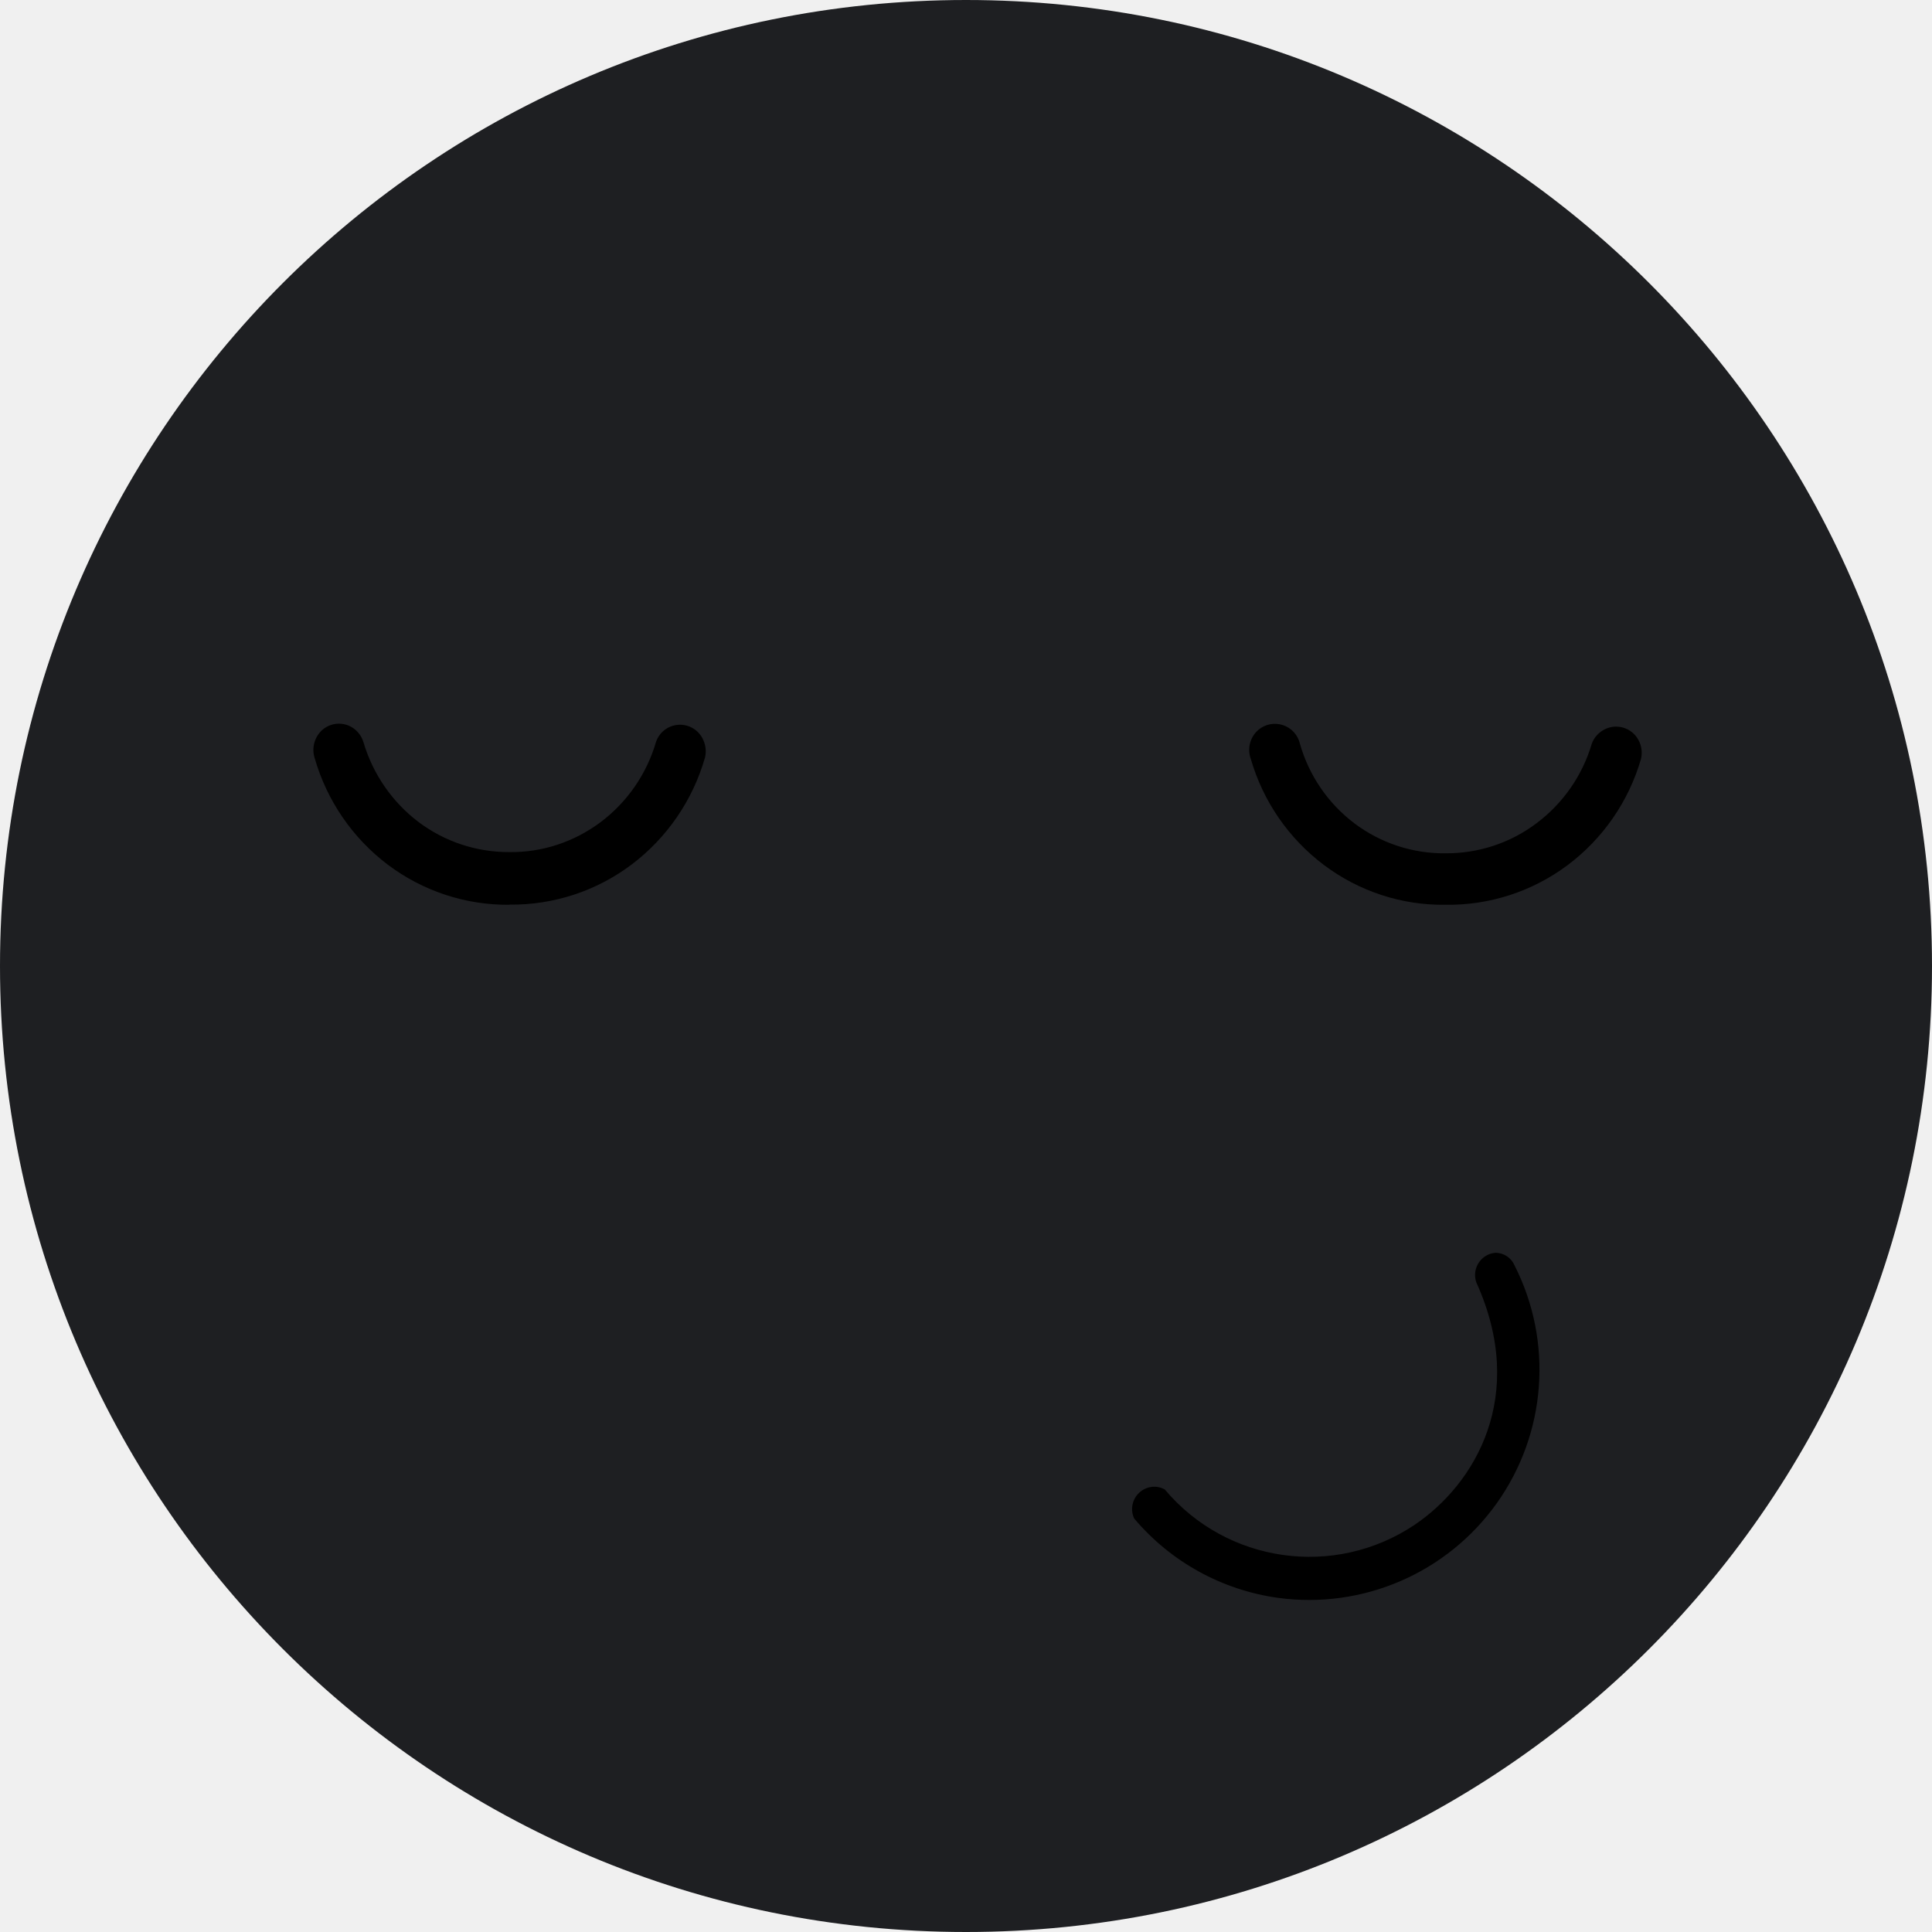
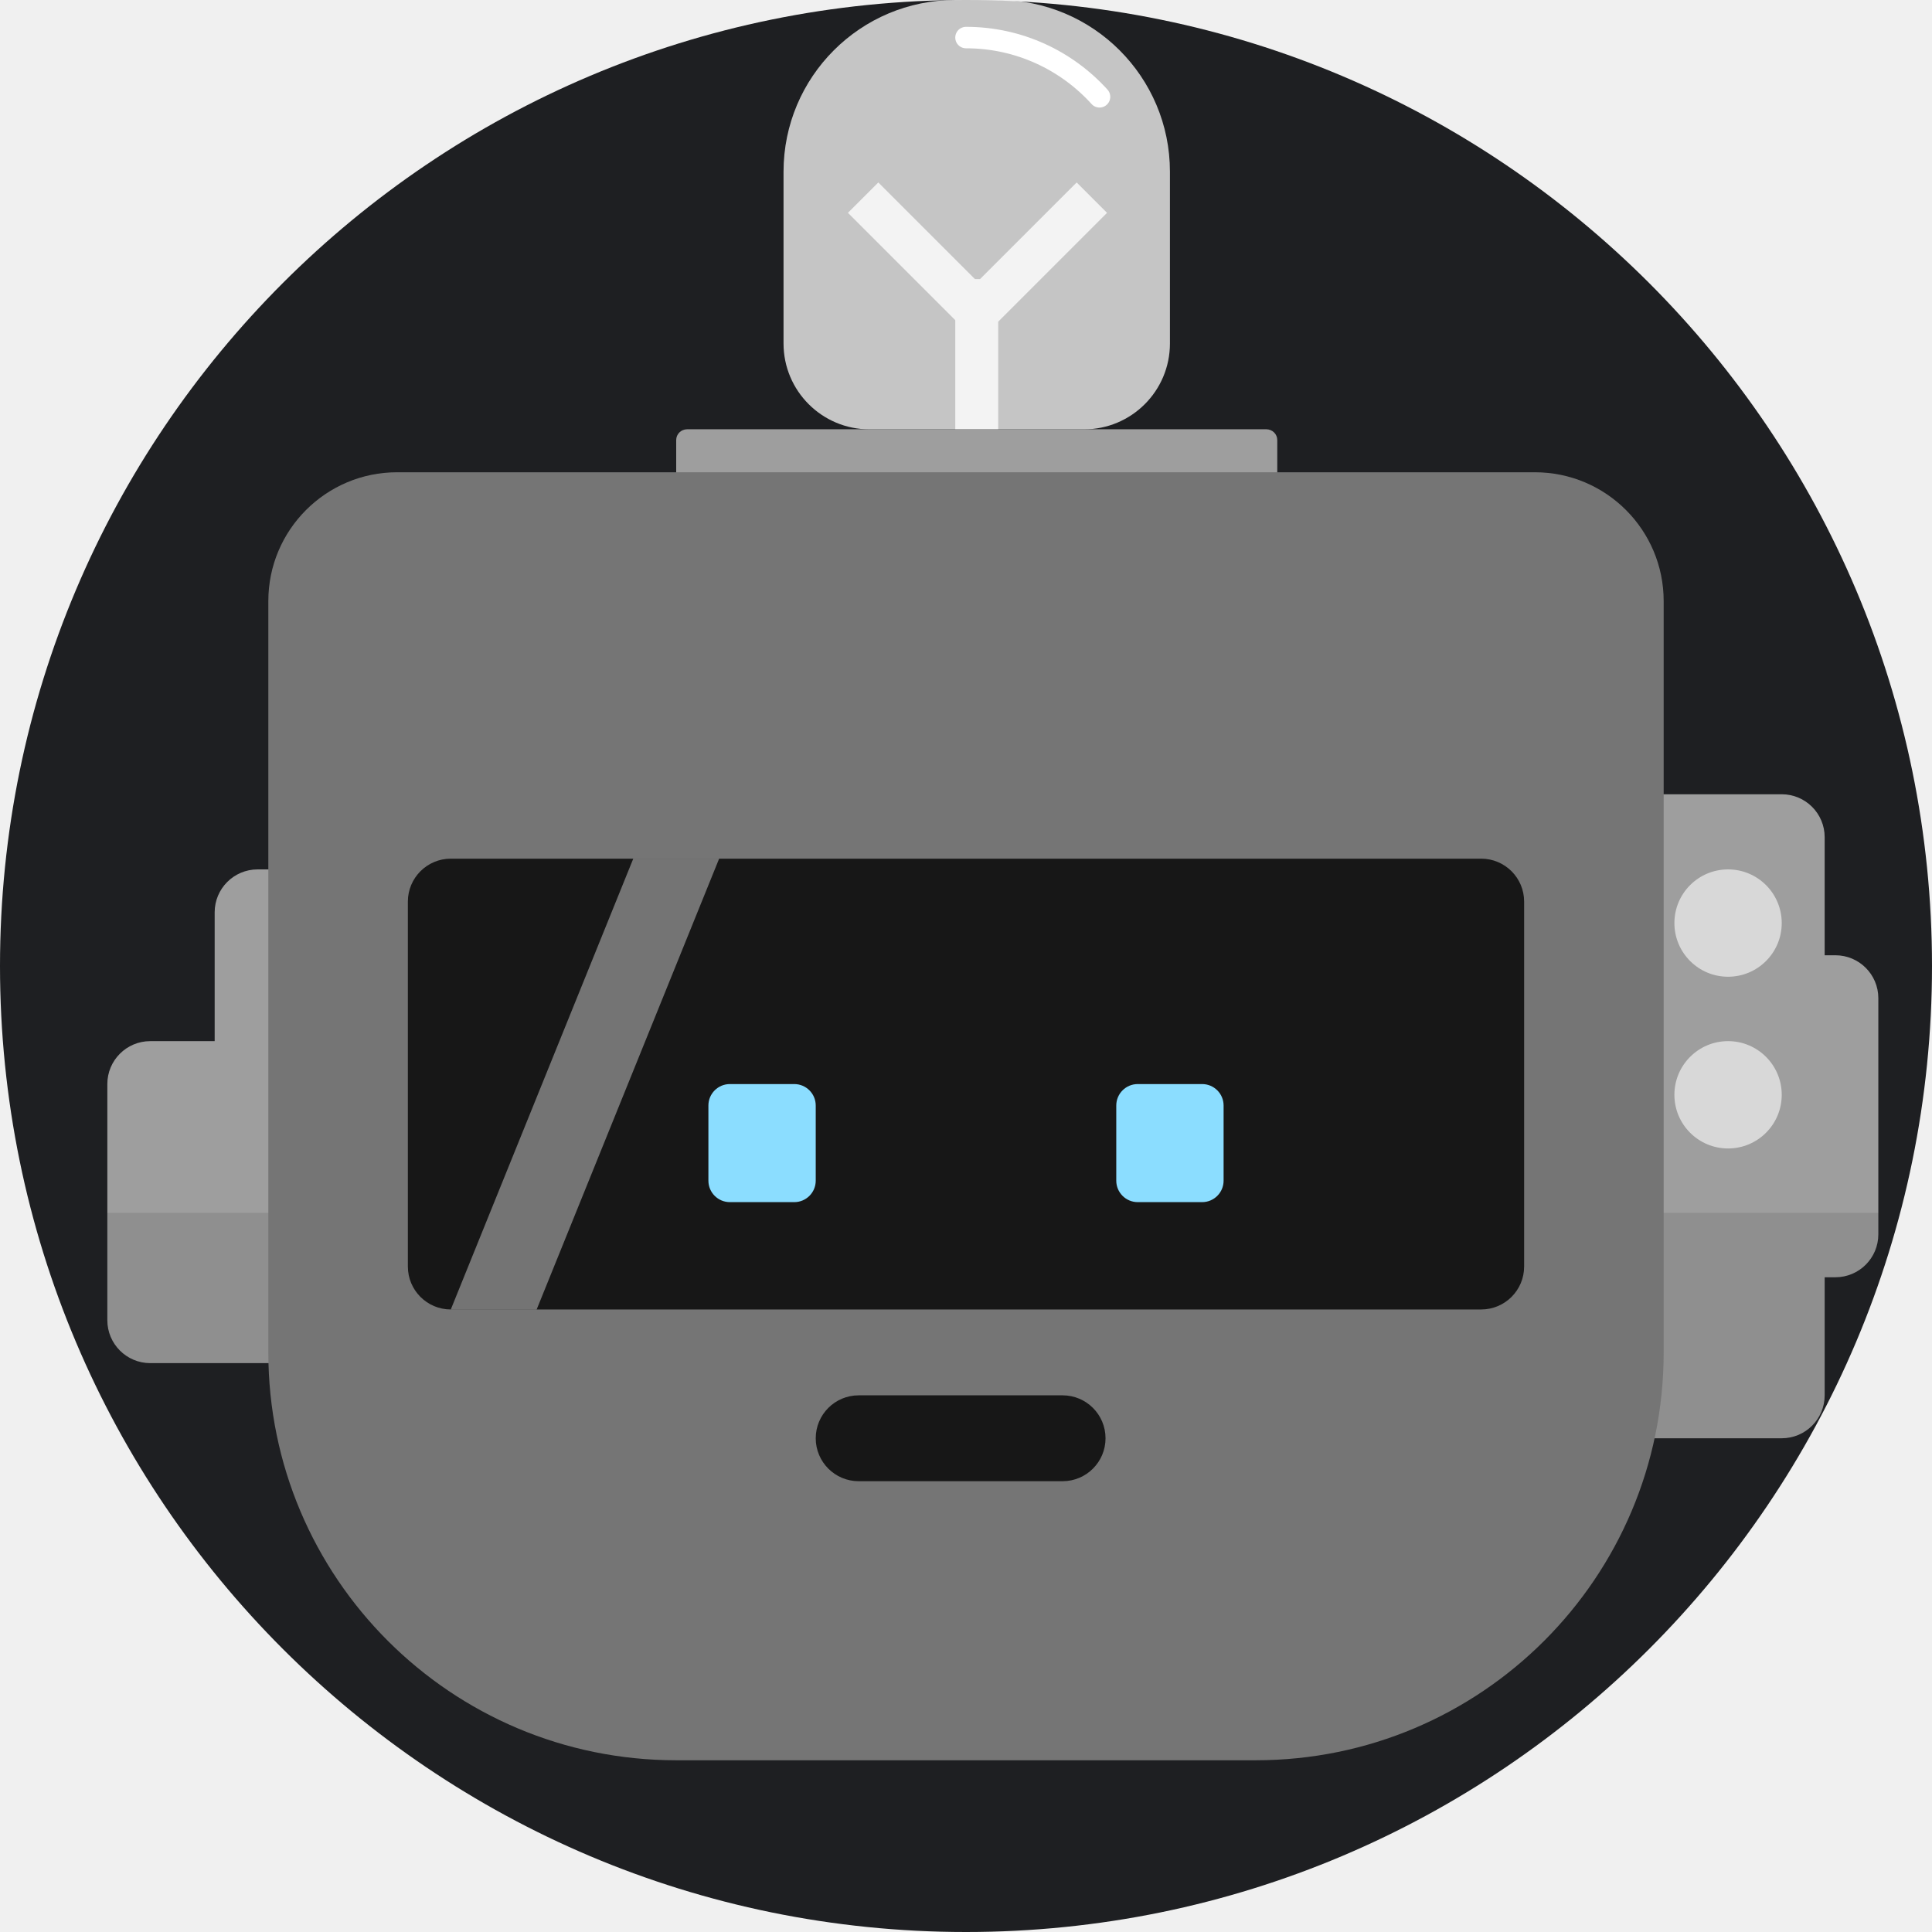
- <svg xmlns="http://www.w3.org/2000/svg" viewBox="0 0 200 200" fill="none" shape-rendering="auto">
+ <svg xmlns="http://www.w3.org/2000/svg" viewBox="0 0 180 180" fill="none" shape-rendering="auto">
  <mask id="viewboxMask">
-     <rect width="200" height="200" rx="100" ry="100" x="0" y="0" fill="#fff" />
+     <rect width="180" height="180" rx="90" ry="90" x="0" y="0" fill="#fff" />
  </mask>
  <g mask="url(#viewboxMask)">
-     <rect fill="#1e1f22" width="200" height="200" x="0" y="0" />
-     <g transform="matrix(1.5625 0 0 1.5625 37.5 110.94)">
-       <path d="M75.08 12a1.37 1.37 0 0 1 1.26.83 15.26 15.26 0 0 1-15.67 22.03 15.2 15.2 0 0 1-9.53-5.26 1.48 1.48 0 0 1 1.15-2.09c.3-.04.61.02.88.17a12.52 12.52 0 0 0 16.54 2.35c4.01-2.7 7.51-8.54 4.1-16.07a1.48 1.48 0 0 1 .77-1.83c.16-.08.34-.12.51-.13Z" fill="#000" />
+     <rect fill="#1e1f22" width="180" height="180" x="0" y="0" />
+     <g transform="translate(0 66)">
+       <mask id="sidesSquareAssymetric-a" style="mask-type:luminance" maskUnits="userSpaceOnUse" x="10" y="8" width="165" height="60">
+         <g fill="#fff">
+           <rect x="10" y="31" width="36" height="30" rx="4" />
+           <rect x="20" y="15" width="26" height="30" rx="4" />
+           <rect x="139" y="23" width="36" height="30" rx="4" />
+           <rect x="134" y="8" width="36" height="60" rx="4" />
+         </g>
+       </mask>
+       <g mask="url(#sidesSquareAssymetric-a)">
+         <path d="M0 0h180v76H0V0Z" fill="#757575" />
+         <path d="M0 0h180v76H0V0Z" fill="#fff" fill-opacity=".3" />
+         <path fill="#000" fill-opacity=".1" d="M0 47h180v29H0z" />
+         <circle cx="161" cy="20" r="5" fill="#fff" fill-opacity=".6" />
+         <circle cx="161" cy="36" r="5" fill="#fff" fill-opacity=".6" />
+       </g>
    </g>
-     <g transform="matrix(1.5625 0 0 1.5625 31.25 59.38)">
-       <path d="M75.76 21.94c-2.9.04-5.72-.89-8.04-2.63a13.47 13.47 0 0 1-4.85-7.03 1.75 1.75 0 0 1 .49-1.92 1.7 1.7 0 0 1 2.76.9c.6 2.12 1.88 3.98 3.62 5.29a9.84 9.84 0 0 0 6.04 1.98c2.17.01 4.29-.68 6.03-2a10.17 10.17 0 0 0 3.65-5.26c.15-.42.46-.75.85-.95a1.68 1.68 0 0 1 2.24.7c.21.38.27.83.17 1.26a13.48 13.48 0 0 1-4.87 7.04 13.17 13.17 0 0 1-8.08 2.62ZM13.76 21.94c-2.9.03-5.73-.9-8.06-2.65a13.54 13.54 0 0 1-4.85-7.06 1.78 1.78 0 0 1 .51-1.88 1.67 1.67 0 0 1 2.4.22c.15.17.25.38.32.6.62 2.1 1.9 3.96 3.64 5.28a9.93 9.93 0 0 0 6.02 2c2.18.03 4.3-.67 6.06-1.99a10.22 10.22 0 0 0 3.66-5.3 1.68 1.68 0 0 1 3.08-.25c.21.4.27.85.17 1.27a13.57 13.57 0 0 1-4.87 7.1 13.19 13.19 0 0 1-8.08 2.65Z" fill="#000" />
+     <g transform="translate(41)">
+       <mask id="topBulb01-a" style="mask-type:luminance" maskUnits="userSpaceOnUse" x="22" y="0" width="56" height="52">
+         <g fill="#fff">
+           <path fill-rule="evenodd" clip-rule="evenodd" d="M32 16A16 16 0 0 1 48 0h4a16 16 0 0 1 16 16v16a8 8 0 0 1-8 8H40a8 8 0 0 1-8-8V16Z" />
+           <rect x="22" y="40" width="56" height="12" rx="1" />
+         </g>
+       </mask>
+       <g mask="url(#topBulb01-a)">
+         <path d="M0 0h100v52H0V0Z" fill="#757575" />
+         <path d="M0 0h100v52H0V0Z" fill="#fff" fill-opacity=".3" />
+         <path fill="#fff" fill-opacity=".4" d="M20-3h60v43H20z" />
+         <path d="M49 3.5c4.93 0 9.37 2.13 12.44 5.52" stroke="#fff" stroke-width="2" stroke-linecap="round" />
+         <path d="m49.83 26-9-9L38 19.83l10 10V40h4V29.97l10.14-10.14L59.31 17l-9 9h-.48Z" fill="#fff" fill-opacity=".8" />
+       </g>
+     </g>
+     <g transform="translate(25 44)">
+       <mask id="faceSquare02-a" style="mask-type:luminance" maskUnits="userSpaceOnUse" x="0" y="0" width="130" height="120">
+         <path d="M0 12A12 12 0 0 1 12 0h106a12 12 0 0 1 12 12v70a38 38 0 0 1-38 38H38A38 38 0 0 1 0 82V12Z" fill="#fff" />
+       </mask>
+       <g mask="url(#faceSquare02-a)">
+         <path d="M-2-2h134v124H-2V-2Z" fill="#757575" />
+         <g transform="translate(-1 -1)" />
+       </g>
+     </g>
+     <g transform="translate(52 124)">
+       <rect x="24" y="6" width="27" height="8" rx="4" fill="#000" fill-opacity=".8" />
+     </g>
+     <g transform="translate(38 76)">
+       <rect y="4" width="104" height="42" rx="4" fill="#000" fill-opacity=".8" />
+       <rect x="28" y="25" width="10" height="11" rx="2" fill="#8BDDFF" />
+       <rect x="66" y="25" width="10" height="11" rx="2" fill="#8BDDFF" />
+       <path fill-rule="evenodd" clip-rule="evenodd" d="M21 4h8L12 46H4L21 4Z" fill="#fff" fill-opacity=".4" />
    </g>
  </g>
</svg>
